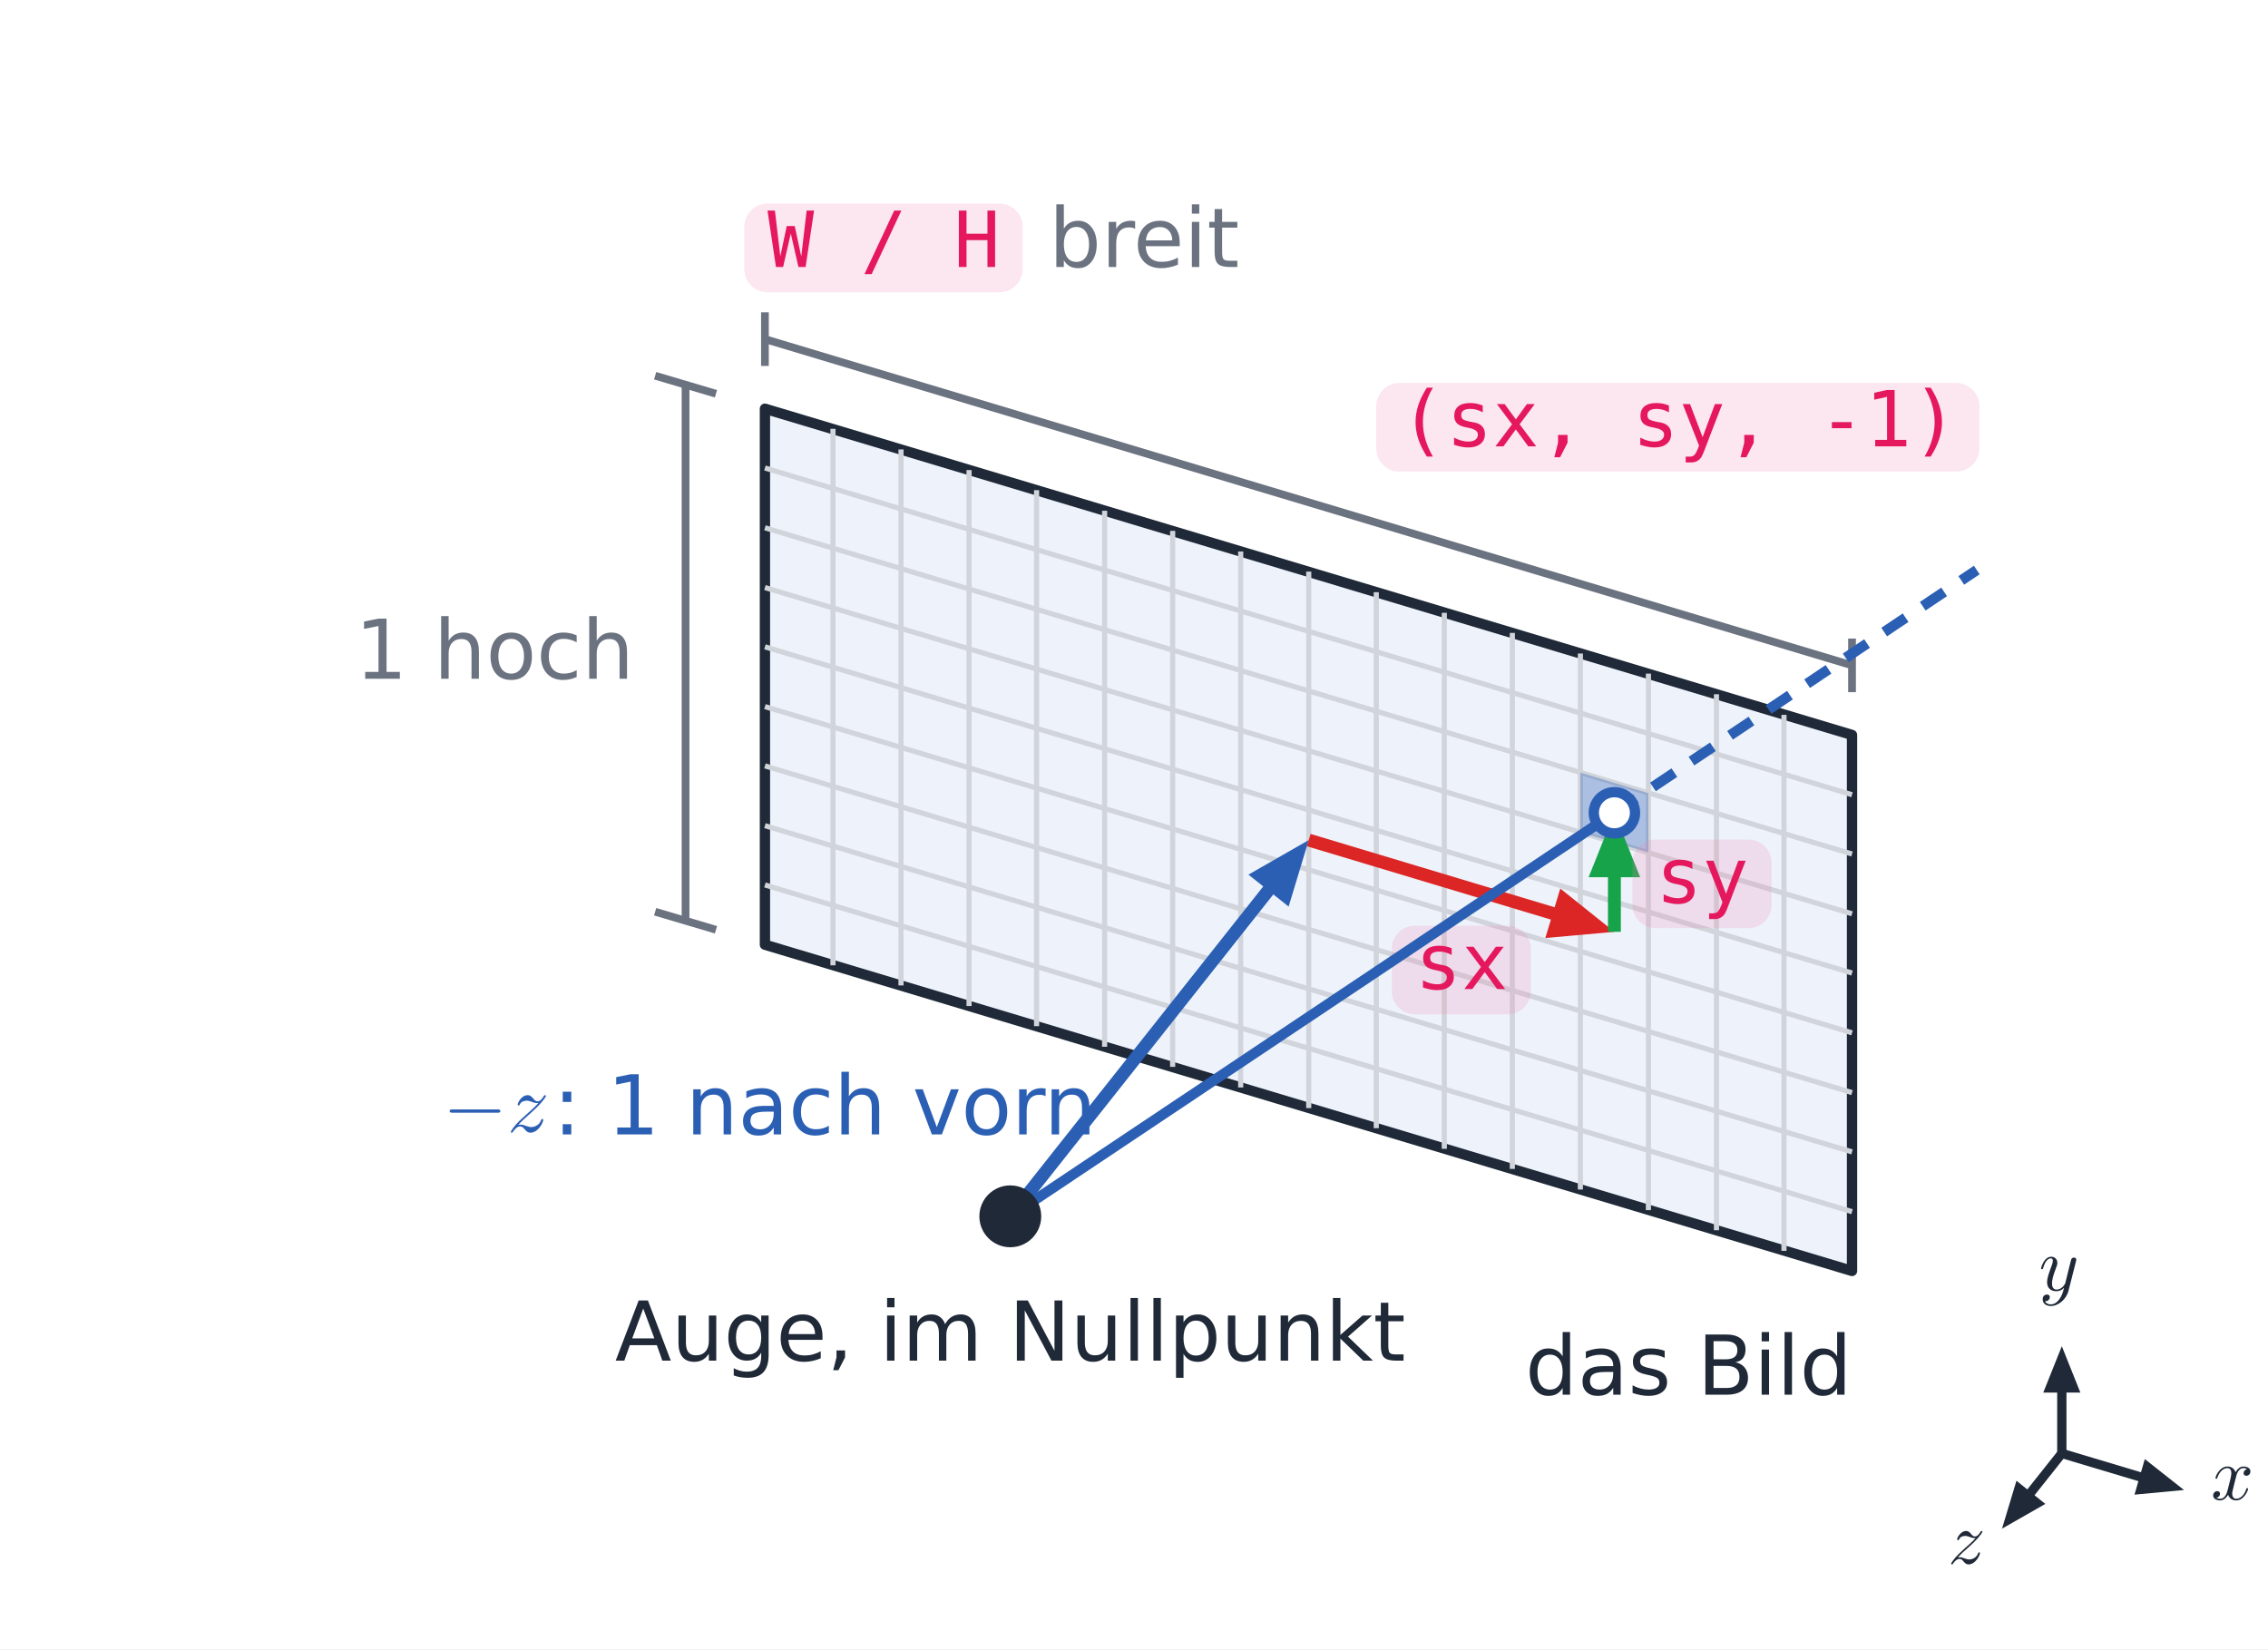
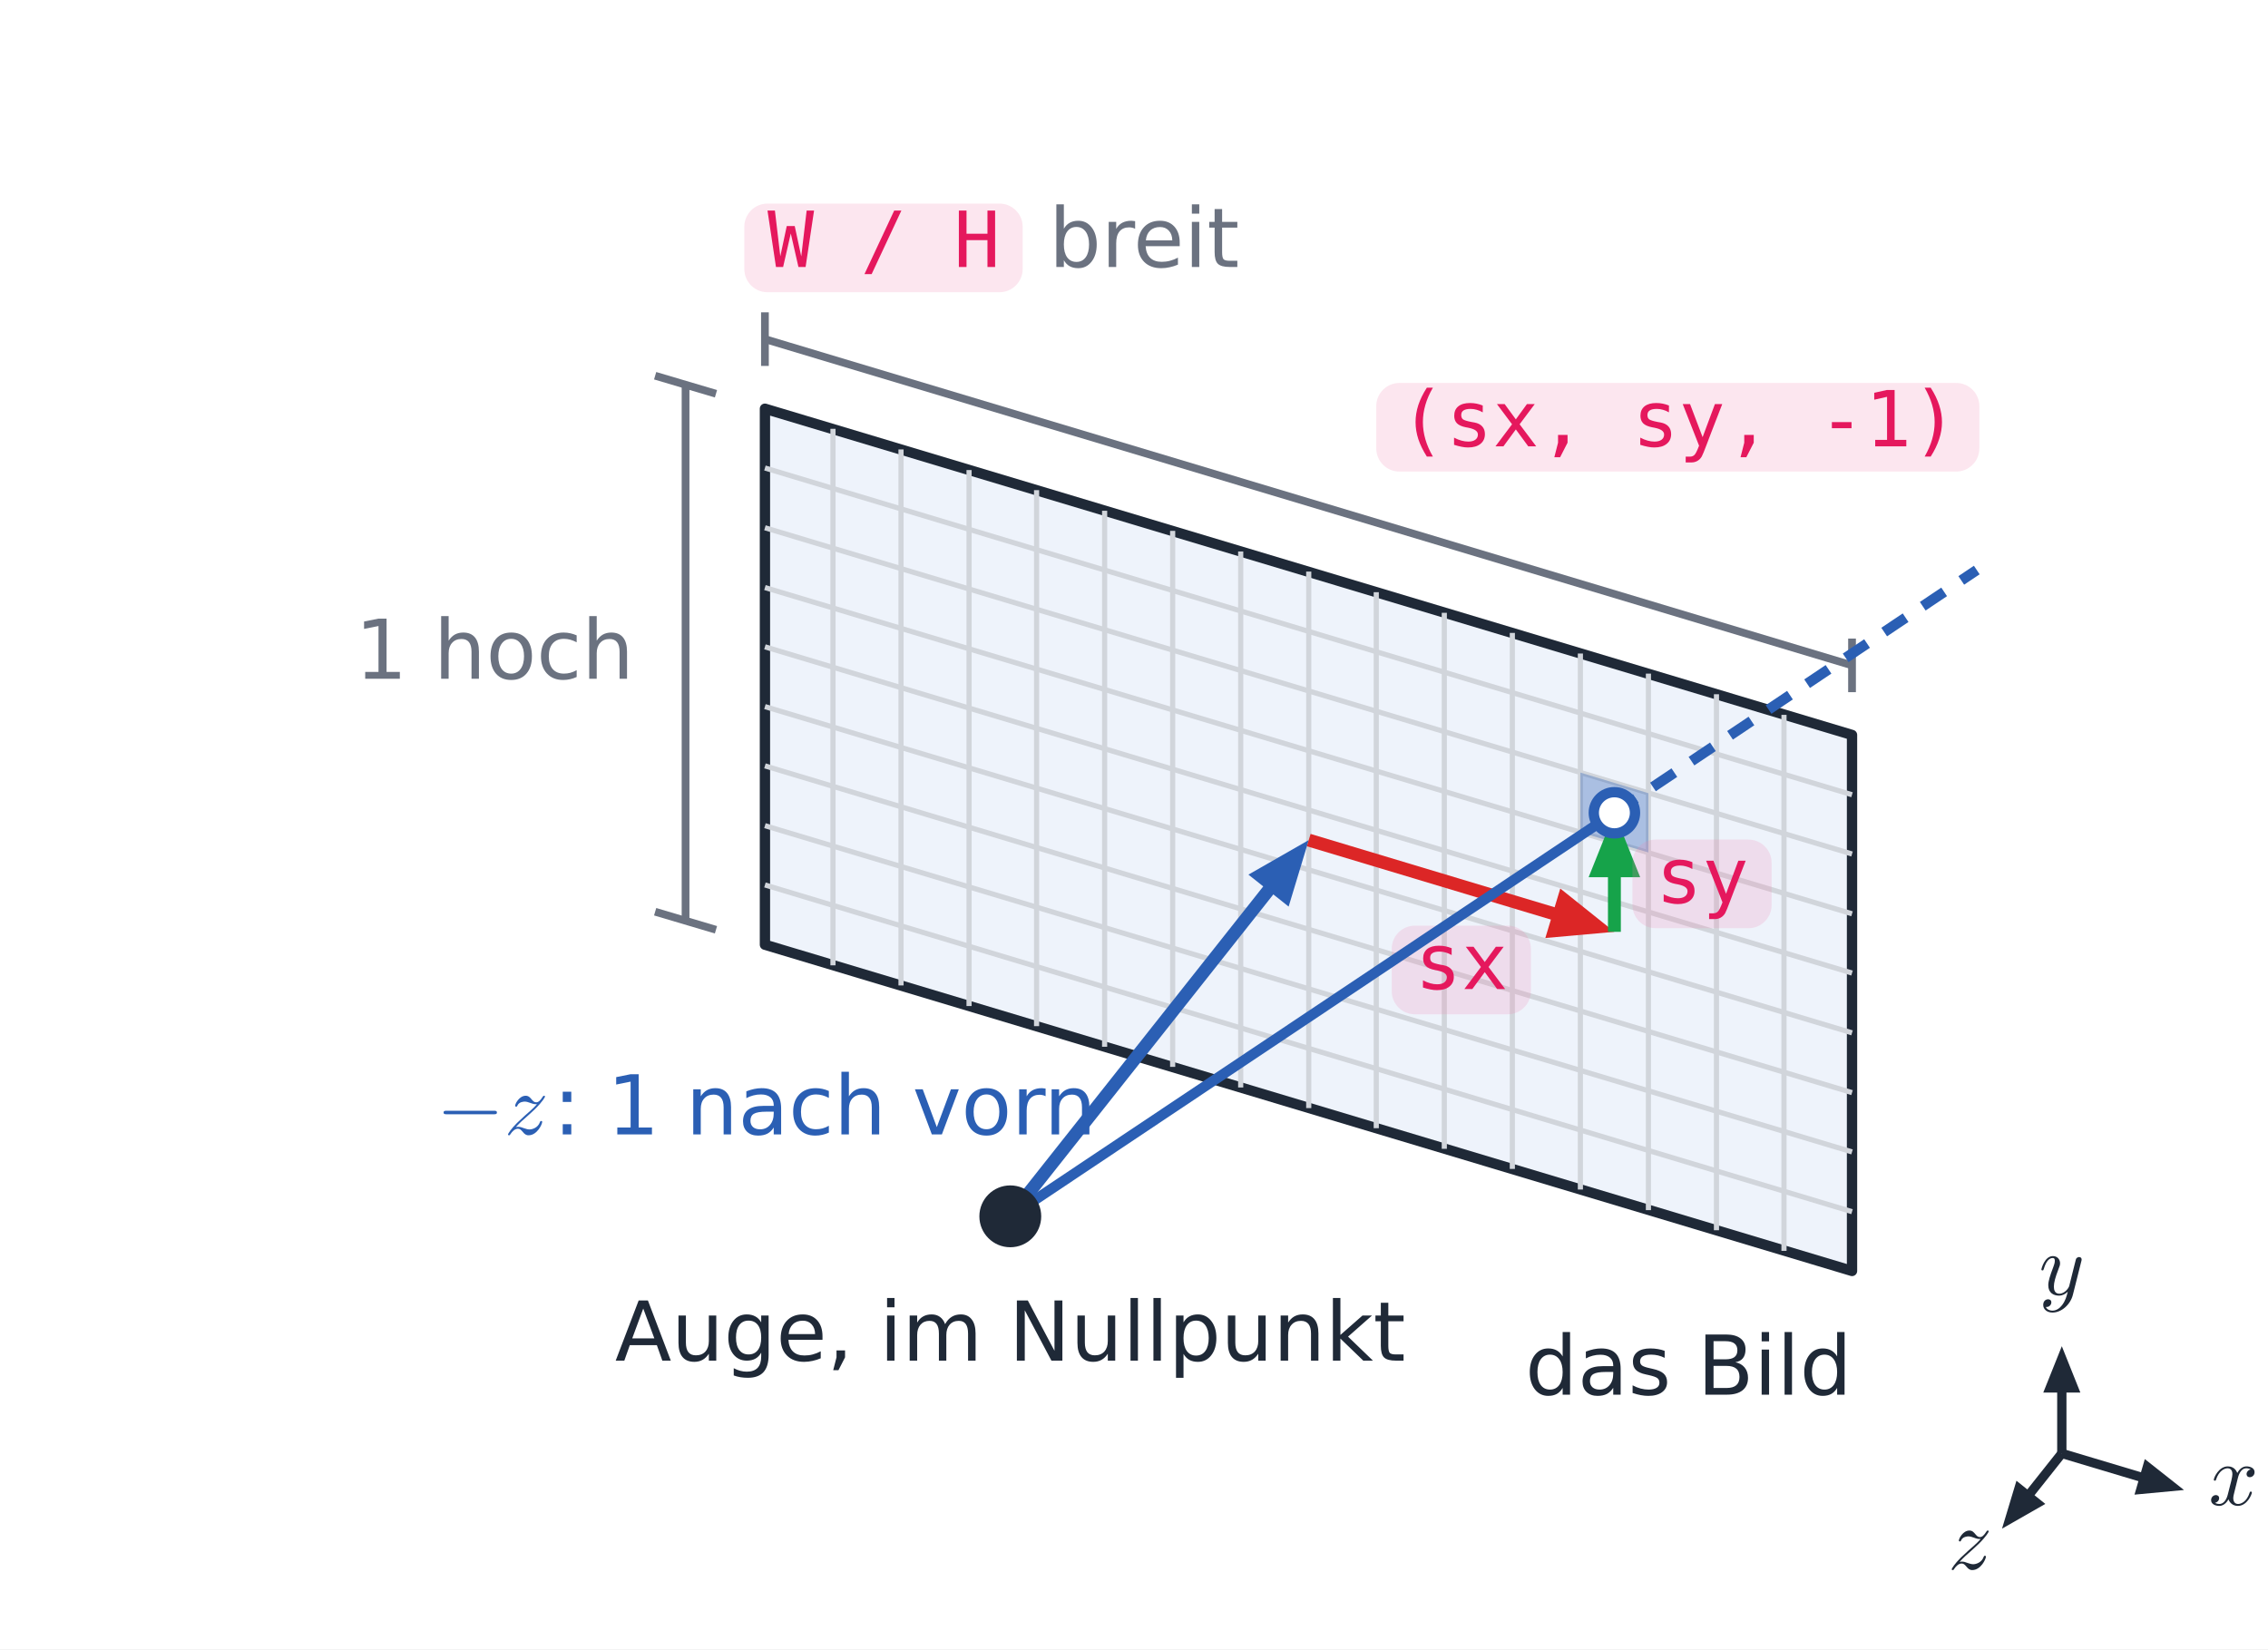
<svg xmlns="http://www.w3.org/2000/svg" xmlns:xlink="http://www.w3.org/1999/xlink" viewBox="0 0 440 320" width="440" height="320" font-family="IBM Plex Sans, DejaVu Sans, sans-serif">
  <rect width="440" height="320" fill="#ffffff" />
  <polygon points="148.4,183.3 359.3,246.6 359.3,142.6 148.4,79.3" fill="#eef3fb" stroke="#1f2937" stroke-width="2" stroke-linejoin="round" />
  <line x1="161.6" y1="187.3" x2="161.6" y2="83.2" stroke="#d1d5db" stroke-width="1" />
  <line x1="174.8" y1="191.2" x2="174.8" y2="87.2" stroke="#d1d5db" stroke-width="1" />
  <line x1="188.0" y1="195.2" x2="188.0" y2="91.2" stroke="#d1d5db" stroke-width="1" />
  <line x1="201.1" y1="199.1" x2="201.1" y2="95.1" stroke="#d1d5db" stroke-width="1" />
  <line x1="214.3" y1="203.1" x2="214.3" y2="99.1" stroke="#d1d5db" stroke-width="1" />
  <line x1="227.5" y1="207.0" x2="227.5" y2="103.0" stroke="#d1d5db" stroke-width="1" />
  <line x1="240.7" y1="211.0" x2="240.7" y2="107.0" stroke="#d1d5db" stroke-width="1" />
  <line x1="253.9" y1="215.0" x2="253.9" y2="110.9" stroke="#d1d5db" stroke-width="1" />
  <line x1="267.0" y1="218.9" x2="267.0" y2="114.9" stroke="#d1d5db" stroke-width="1" />
  <line x1="280.2" y1="222.9" x2="280.2" y2="118.9" stroke="#d1d5db" stroke-width="1" />
  <line x1="293.4" y1="226.8" x2="293.4" y2="122.8" stroke="#d1d5db" stroke-width="1" />
  <line x1="306.6" y1="230.8" x2="306.6" y2="126.8" stroke="#d1d5db" stroke-width="1" />
  <line x1="319.8" y1="234.8" x2="319.8" y2="130.7" stroke="#d1d5db" stroke-width="1" />
  <line x1="333.0" y1="238.7" x2="333.0" y2="134.7" stroke="#d1d5db" stroke-width="1" />
  <line x1="346.1" y1="242.7" x2="346.1" y2="138.7" stroke="#d1d5db" stroke-width="1" />
  <line x1="148.4" y1="171.7" x2="359.3" y2="235.1" stroke="#d1d5db" stroke-width="1" />
  <line x1="148.4" y1="160.2" x2="359.3" y2="223.5" stroke="#d1d5db" stroke-width="1" />
  <line x1="148.4" y1="148.6" x2="359.3" y2="212.0" stroke="#d1d5db" stroke-width="1" />
  <line x1="148.4" y1="137.1" x2="359.3" y2="200.4" stroke="#d1d5db" stroke-width="1" />
  <line x1="148.4" y1="125.5" x2="359.3" y2="188.8" stroke="#d1d5db" stroke-width="1" />
  <line x1="148.4" y1="114.0" x2="359.3" y2="177.3" stroke="#d1d5db" stroke-width="1" />
  <line x1="148.4" y1="102.4" x2="359.3" y2="165.7" stroke="#d1d5db" stroke-width="1" />
  <line x1="148.4" y1="90.8" x2="359.3" y2="154.2" stroke="#d1d5db" stroke-width="1" />
  <polygon points="306.6,161.5 319.8,165.4 319.8,153.9 306.6,149.9" fill="#2b5fb4" fill-opacity="0.35" stroke-linejoin="round" />
  <line x1="148.4" y1="65.8" x2="359.3" y2="129.1" stroke="#6b7280" stroke-width="1.5" />
  <line x1="148.4" y1="60.6" x2="148.4" y2="71.0" stroke="#6b7280" stroke-width="1.5" />
  <line x1="359.3" y1="123.9" x2="359.3" y2="134.3" stroke="#6b7280" stroke-width="1.5" />
  <rect x="144.4" y="39.5" width="54.0" height="17.2" rx="4.5" fill="#f384af" fill-opacity="0.2" />
  <text x="148.9" y="51.8" font-size="15" fill="#e5185d" font-family="'0xProto Nerd Font Mono', 'DejaVu Sans Mono', monospace">W / H</text>
  <text x="198.4" y="51.8" font-size="16" fill="#6b7280" text-anchor="start" xml:space="preserve"> breit</text>
  <line x1="133.0" y1="178.7" x2="133.0" y2="74.7" stroke="#6b7280" stroke-width="1.5" />
  <line x1="138.9" y1="180.4" x2="127.1" y2="176.9" stroke="#6b7280" stroke-width="1.5" />
  <line x1="138.9" y1="76.4" x2="127.1" y2="72.9" stroke="#6b7280" stroke-width="1.5" />
  <text x="123.0" y="131.7" font-size="16" fill="#6b7280" text-anchor="end" xml:space="preserve">1 hoch</text>
  <line x1="196.0" y1="236.0" x2="248.4" y2="169.8" stroke="#2b5fb4" stroke-width="2.5" />
  <polygon points="253.9,163.0 242.2,169.7 250.0,175.9" fill="#2b5fb4" />
  <line x1="253.9" y1="163.0" x2="304.8" y2="178.3" stroke="#dc2626" stroke-width="2.5" />
  <polygon points="313.2,180.8 302.7,172.4 299.8,182.0" fill="#dc2626" />
  <line x1="313.2" y1="180.8" x2="313.2" y2="166.4" stroke="#16a34a" stroke-width="2.5" />
  <polygon points="313.2,157.7 308.2,170.2 318.2,170.2" fill="#16a34a" />
  <rect x="270.0" y="179.6" width="27.0" height="17.2" rx="4.5" fill="#f384af" fill-opacity="0.2" />
  <text x="274.5" y="191.9" font-size="15" fill="#e5185d" font-family="'0xProto Nerd Font Mono', 'DejaVu Sans Mono', monospace">sx</text>
  <rect x="316.7" y="162.9" width="27.0" height="17.2" rx="4.5" fill="#f384af" fill-opacity="0.2" />
  <text x="321.2" y="175.2" font-size="15" fill="#e5185d" font-family="'0xProto Nerd Font Mono', 'DejaVu Sans Mono', monospace">sy</text>
  <line x1="196.0" y1="236.0" x2="313.2" y2="157.7" stroke="#2b5fb4" stroke-width="2" />
  <line x1="313.2" y1="157.7" x2="383.5" y2="110.6" stroke="#2b5fb4" stroke-width="2" stroke-dasharray="5 4" />
  <circle cx="313.2" cy="157.7" r="4.0" fill="#ffffff" stroke="#2b5fb4" stroke-width="2" />
  <rect x="267.0" y="74.3" width="117.0" height="17.2" rx="4.5" fill="#f384af" fill-opacity="0.2" />
  <text x="271.5" y="86.6" font-size="15" fill="#e5185d" font-family="'0xProto Nerd Font Mono', 'DejaVu Sans Mono', monospace">(sx, sy, -1)</text>
  <circle cx="196.0" cy="236.0" r="6.0" fill="#1f2937" />
  <text x="196.0" y="264.0" font-size="16" fill="#1f2937" text-anchor="middle" xml:space="preserve">Auge, im Nullpunkt</text>
-   <g transform="translate(85.50 220.09) scale(1.7) translate(-0 0)" fill="#2b5fb4" stroke="none">
+   <g transform="translate(83.80 220.09) scale(1.7) translate(0.5 0)" fill="#2b5fb4" stroke="none">
    <defs>
-       <g>
-         <g id="m1-glyph-0-0">
-           <path d="M 6.234 -2.172 C 6.391 -2.172 6.562 -2.172 6.562 -2.359 C 6.562 -2.547 6.391 -2.547 6.234 -2.547 L 1.109 -2.547 C 0.953 -2.547 0.781 -2.547 0.781 -2.359 C 0.781 -2.172 0.953 -2.172 1.109 -2.172 Z M 6.234 -2.172 " />
-         </g>
-         <g id="m1-glyph-1-0">
-           <path d="M 1.25 -0.781 C 1.766 -1.328 2.047 -1.562 2.375 -1.859 C 2.375 -1.875 2.969 -2.375 3.312 -2.719 C 4.203 -3.594 4.422 -4.047 4.422 -4.078 C 4.422 -4.172 4.328 -4.172 4.312 -4.172 C 4.25 -4.172 4.219 -4.156 4.172 -4.078 C 3.891 -3.625 3.688 -3.469 3.453 -3.469 C 3.234 -3.469 3.125 -3.609 2.984 -3.766 C 2.797 -3.984 2.641 -4.172 2.328 -4.172 C 1.609 -4.172 1.188 -3.297 1.188 -3.094 C 1.188 -3.047 1.203 -3 1.297 -3 C 1.375 -3 1.406 -3.047 1.422 -3.094 C 1.594 -3.531 2.141 -3.547 2.219 -3.547 C 2.422 -3.547 2.594 -3.484 2.812 -3.406 C 3.188 -3.266 3.297 -3.266 3.547 -3.266 C 3.203 -2.859 2.406 -2.172 2.234 -2.016 L 1.375 -1.234 C 0.734 -0.594 0.406 -0.062 0.406 0.016 C 0.406 0.109 0.5 0.109 0.516 0.109 C 0.594 0.109 0.609 0.078 0.672 -0.016 C 0.891 -0.344 1.172 -0.609 1.469 -0.609 C 1.688 -0.609 1.781 -0.516 2.016 -0.25 C 2.188 -0.047 2.359 0.109 2.625 0.109 C 3.562 0.109 4.109 -1.094 4.109 -1.359 C 4.109 -1.406 4.078 -1.453 4 -1.453 C 3.906 -1.453 3.891 -1.391 3.859 -1.328 C 3.656 -0.703 3.047 -0.531 2.734 -0.531 C 2.547 -0.531 2.375 -0.594 2.172 -0.656 C 1.859 -0.781 1.719 -0.812 1.516 -0.812 C 1.5 -0.812 1.344 -0.812 1.25 -0.781 Z M 1.25 -0.781 " />
-         </g>
-       </g>
-       <clipPath id="m1-clip-0">
-         <path clip-rule="nonzero" d="M 8 1 L 12.406 1 L 12.406 6 L 8 6 Z M 8 1 " />
-       </clipPath>
+       <path id="m1-g1-122" d="M1.325-.827C1.863-1.405 2.152-1.654 2.511-1.963C2.511-1.973 3.128-2.501 3.487-2.859C4.433-3.786 4.653-4.264 4.653-4.304C4.653-4.403 4.563-4.403 4.543-4.403C4.473-4.403 4.443-4.384 4.394-4.294C4.095-3.816 3.885-3.656 3.646-3.656S3.288-3.806 3.138-3.975C2.949-4.204 2.78-4.403 2.451-4.403C1.704-4.403 1.245-3.477 1.245-3.268C1.245-3.218 1.275-3.158 1.365-3.158S1.474-3.208 1.494-3.268C1.684-3.726 2.262-3.736 2.341-3.736C2.55-3.736 2.74-3.666 2.969-3.587C3.367-3.437 3.477-3.437 3.736-3.437C3.377-3.009 2.54-2.291 2.351-2.132L1.455-1.295C.777-.628 .428-.06 .428 .01C.428 .11 .528 .11 .548 .11C.628 .11 .648 .09 .707-.02C.936-.369 1.235-.638 1.554-.638C1.783-.638 1.883-.548 2.132-.259C2.301-.05 2.481 .11 2.77 .11C3.756 .11 4.334-1.156 4.334-1.425C4.334-1.474 4.294-1.524 4.214-1.524C4.125-1.524 4.105-1.465 4.075-1.395C3.846-.747 3.208-.558 2.879-.558C2.68-.558 2.501-.618 2.291-.687C1.953-.817 1.803-.857 1.594-.857C1.574-.857 1.415-.857 1.325-.827Z" />
+       <path id="m1-g0-0" d="M6.565-2.291C6.735-2.291 6.914-2.291 6.914-2.491S6.735-2.69 6.565-2.69H1.176C1.006-2.69 .827-2.69 .827-2.491S1.006-2.291 1.176-2.291H6.565Z" />
    </defs>
-     <g transform="translate(0 -5.8115)">
-       <g>
-         <use xlink:href="#m1-glyph-0-0" x="0.242" y="5.515" />
-       </g>
-       <g clip-path="url(#clip-0)">
-         <g>
-           <use xlink:href="#m1-glyph-1-0" x="7.595" y="5.515" />
-         </g>
-       </g>
+     <g id="m1-page1">
+       <use x="0" y="0" xlink:href="#m1-g0-0" />
+       <use x="7.749" y="0" xlink:href="#m1-g1-122" />
    </g>
  </g>
  <text x="107.3" y="220.1" font-size="16" fill="#2b5fb4" text-anchor="start" xml:space="preserve">: 1 nach vorn</text>
  <text x="359.3" y="270.6" font-size="16" fill="#1f2937" text-anchor="end" xml:space="preserve">das Bild</text>
  <line x1="400.0" y1="282.0" x2="417.7" y2="287.3" stroke="#1f2937" stroke-width="1.8" />
  <polygon points="423.7,289.1 416.1,283.1 414.1,290.0" fill="#1f2937" />
  <g transform="translate(433.31 292.00) scale(1.7) translate(-2.847 0)" fill="#1f2937" stroke="none">
    <defs>
-       <g>
-         <g id="m2-glyph-0-0">
-           <path d="M 2.859 -2.578 C 2.906 -2.797 3.109 -3.594 3.703 -3.594 C 3.75 -3.594 3.953 -3.594 4.125 -3.484 C 3.891 -3.438 3.719 -3.219 3.719 -3.016 C 3.719 -2.875 3.812 -2.719 4.047 -2.719 C 4.234 -2.719 4.5 -2.875 4.5 -3.219 C 4.5 -3.656 4 -3.781 3.703 -3.781 C 3.219 -3.781 2.922 -3.328 2.812 -3.125 C 2.594 -3.688 2.141 -3.781 1.891 -3.781 C 1 -3.781 0.516 -2.672 0.516 -2.469 C 0.516 -2.375 0.594 -2.375 0.609 -2.375 C 0.688 -2.375 0.703 -2.391 0.719 -2.469 C 1.016 -3.375 1.578 -3.594 1.875 -3.594 C 2.031 -3.594 2.328 -3.516 2.328 -3.016 C 2.328 -2.75 2.188 -2.172 1.875 -0.984 C 1.734 -0.453 1.438 -0.094 1.062 -0.094 C 1.016 -0.094 0.812 -0.094 0.625 -0.203 C 0.844 -0.25 1.031 -0.422 1.031 -0.672 C 1.031 -0.891 0.844 -0.969 0.719 -0.969 C 0.469 -0.969 0.25 -0.75 0.25 -0.469 C 0.25 -0.078 0.672 0.094 1.047 0.094 C 1.609 0.094 1.922 -0.5 1.953 -0.562 C 2.047 -0.234 2.359 0.094 2.875 0.094 C 3.75 0.094 4.234 -1.016 4.234 -1.219 C 4.234 -1.312 4.156 -1.312 4.141 -1.312 C 4.062 -1.312 4.047 -1.281 4.031 -1.219 C 3.75 -0.297 3.156 -0.094 2.891 -0.094 C 2.562 -0.094 2.422 -0.375 2.422 -0.656 C 2.422 -0.844 2.469 -1.031 2.562 -1.406 Z M 2.859 -2.578 " />
-         </g>
-       </g>
-       <clipPath id="m2-clip-0">
-         <path clip-rule="nonzero" d="M 0.273 0 L 5 0 L 5 3.68 L 0.273 3.68 Z M 0.273 0 " />
-       </clipPath>
+       <path id="m2-g0-120" d="M3.328-3.009C3.387-3.268 3.616-4.184 4.314-4.184C4.364-4.184 4.603-4.184 4.812-4.055C4.533-4.005 4.334-3.756 4.334-3.517C4.334-3.357 4.443-3.168 4.712-3.168C4.932-3.168 5.25-3.347 5.25-3.746C5.25-4.264 4.663-4.403 4.324-4.403C3.746-4.403 3.397-3.875 3.278-3.646C3.029-4.304 2.491-4.403 2.202-4.403C1.166-4.403 .598-3.118 .598-2.869C.598-2.77 .697-2.77 .717-2.77C.797-2.77 .827-2.79 .847-2.879C1.186-3.935 1.843-4.184 2.182-4.184C2.371-4.184 2.72-4.095 2.72-3.517C2.72-3.208 2.55-2.54 2.182-1.146C2.022-.528 1.674-.11 1.235-.11C1.176-.11 .946-.11 .737-.239C.986-.289 1.205-.498 1.205-.777C1.205-1.046 .986-1.126 .837-1.126C.538-1.126 .289-.867 .289-.548C.289-.09 .787 .11 1.225 .11C1.883 .11 2.242-.588 2.271-.648C2.391-.279 2.75 .11 3.347 .11C4.374 .11 4.941-1.176 4.941-1.425C4.941-1.524 4.852-1.524 4.822-1.524C4.732-1.524 4.712-1.484 4.692-1.415C4.364-.349 3.686-.11 3.367-.11C2.979-.11 2.819-.428 2.819-.767C2.819-.986 2.879-1.205 2.989-1.644L3.328-3.009Z" />
    </defs>
-     <g transform="translate(0 -4.2895)">
-       <g clip-path="url(#clip-0)">
-         <g>
-           <use xlink:href="#m2-glyph-0-0" x="0.274" y="3.679" />
-         </g>
-       </g>
+     <g id="m2-page1">
+       <use x="0" y="0" xlink:href="#m2-g0-120" />
    </g>
  </g>
  <line x1="400.0" y1="282.0" x2="400.0" y2="267.5" stroke="#1f2937" stroke-width="1.8" />
  <polygon points="400.0,261.2 396.4,270.2 403.6,270.2" fill="#1f2937" />
  <g transform="translate(400.00 251.20) scale(1.7) translate(-2.621 0)" fill="#1f2937" stroke="none">
    <defs>
-       <g>
-         <g id="m3-glyph-0-0">
-           <path d="M 4.234 -3.312 C 4.266 -3.438 4.266 -3.453 4.266 -3.516 C 4.266 -3.672 4.141 -3.75 4.016 -3.75 C 3.922 -3.75 3.781 -3.703 3.703 -3.562 C 3.688 -3.531 3.625 -3.25 3.578 -3.094 C 3.531 -2.875 3.469 -2.641 3.406 -2.406 L 3.016 -0.828 C 2.984 -0.703 2.609 -0.094 2.031 -0.094 C 1.594 -0.094 1.5 -0.484 1.5 -0.797 C 1.5 -1.203 1.641 -1.734 1.938 -2.5 C 2.078 -2.859 2.109 -2.953 2.109 -3.141 C 2.109 -3.531 1.844 -3.844 1.406 -3.844 C 0.578 -3.844 0.25 -2.578 0.25 -2.5 C 0.25 -2.422 0.344 -2.422 0.359 -2.422 C 0.438 -2.422 0.453 -2.438 0.5 -2.578 C 0.734 -3.391 1.078 -3.656 1.375 -3.656 C 1.438 -3.656 1.594 -3.656 1.594 -3.375 C 1.594 -3.156 1.5 -2.938 1.438 -2.766 C 1.094 -1.844 0.938 -1.344 0.938 -0.938 C 0.938 -0.172 1.484 0.094 2 0.094 C 2.344 0.094 2.641 -0.047 2.875 -0.297 C 2.766 0.156 2.656 0.578 2.312 1.047 C 2.094 1.344 1.766 1.594 1.359 1.594 C 1.234 1.594 0.844 1.562 0.703 1.234 C 0.828 1.234 0.953 1.234 1.078 1.125 C 1.156 1.047 1.25 0.938 1.25 0.766 C 1.25 0.5 1.016 0.469 0.922 0.469 C 0.719 0.469 0.438 0.594 0.438 1.031 C 0.438 1.469 0.812 1.781 1.359 1.781 C 2.25 1.781 3.156 0.984 3.391 0.016 Z M 4.234 -3.312 " />
-         </g>
-       </g>
-       <clipPath id="m3-clip-0">
-         <path clip-rule="nonzero" d="M 0 0.055 L 4.578 0.055 L 4.578 5.496 L 0 5.496 Z M 0 0.055 " />
-       </clipPath>
+       <path id="m3-g0-121" d="M4.842-3.796C4.882-3.935 4.882-3.955 4.882-4.025C4.882-4.204 4.742-4.294 4.593-4.294C4.493-4.294 4.334-4.234 4.244-4.085C4.224-4.035 4.144-3.726 4.105-3.547C4.035-3.288 3.965-3.019 3.905-2.75L3.457-.956C3.417-.807 2.989-.11 2.331-.11C1.823-.11 1.714-.548 1.714-.917C1.714-1.375 1.883-1.993 2.222-2.869C2.381-3.278 2.421-3.387 2.421-3.587C2.421-4.035 2.102-4.403 1.604-4.403C.658-4.403 .289-2.959 .289-2.869C.289-2.77 .389-2.77 .408-2.77C.508-2.77 .518-2.79 .568-2.949C.837-3.885 1.235-4.184 1.574-4.184C1.654-4.184 1.823-4.184 1.823-3.866C1.823-3.616 1.724-3.357 1.654-3.168C1.255-2.112 1.076-1.544 1.076-1.076C1.076-.189 1.704 .11 2.291 .11C2.68 .11 3.019-.06 3.298-.339C3.168 .179 3.049 .667 2.65 1.196C2.391 1.534 2.012 1.823 1.554 1.823C1.415 1.823 .966 1.793 .797 1.405C.956 1.405 1.086 1.405 1.225 1.285C1.325 1.196 1.425 1.066 1.425 .877C1.425 .568 1.156 .528 1.056 .528C.827 .528 .498 .687 .498 1.176C.498 1.674 .936 2.042 1.554 2.042C2.58 2.042 3.606 1.136 3.885 .01L4.842-3.796Z" />
    </defs>
-     <g transform="translate(0 -4.2895)">
-       <g clip-path="url(#clip-0)">
-         <g>
-           <use xlink:href="#m3-glyph-0-0" x="0" y="3.804" />
-         </g>
-       </g>
+     <g id="m3-page1">
+       <use x="0" y="0" xlink:href="#m3-g0-121" />
    </g>
  </g>
  <line x1="400.0" y1="282.0" x2="392.3" y2="291.7" stroke="#1f2937" stroke-width="1.8" />
  <polygon points="388.4,296.6 396.8,291.8 391.2,287.3" fill="#1f2937" />
  <g transform="translate(382.22 304.45) scale(1.7) translate(-2.5356 0)" fill="#1f2937" stroke="none">
    <defs>
-       <g>
-         <g id="m4-glyph-0-0">
-           <path d="M 1.125 -0.703 C 1.578 -1.188 1.812 -1.391 2.125 -1.656 C 2.125 -1.672 2.641 -2.109 2.953 -2.422 C 3.75 -3.203 3.938 -3.609 3.938 -3.641 C 3.938 -3.719 3.859 -3.719 3.844 -3.719 C 3.781 -3.719 3.75 -3.703 3.719 -3.625 C 3.469 -3.219 3.281 -3.094 3.078 -3.094 C 2.875 -3.094 2.781 -3.219 2.656 -3.359 C 2.5 -3.547 2.344 -3.719 2.078 -3.719 C 1.438 -3.719 1.047 -2.938 1.047 -2.766 C 1.047 -2.719 1.078 -2.672 1.156 -2.672 C 1.234 -2.672 1.25 -2.719 1.266 -2.766 C 1.422 -3.156 1.906 -3.156 1.984 -3.156 C 2.156 -3.156 2.312 -3.094 2.516 -3.031 C 2.844 -2.906 2.938 -2.906 3.156 -2.906 C 2.859 -2.547 2.141 -1.938 1.984 -1.797 L 1.234 -1.094 C 0.656 -0.531 0.359 -0.047 0.359 0.016 C 0.359 0.094 0.453 0.094 0.469 0.094 C 0.531 0.094 0.547 0.078 0.594 -0.016 C 0.797 -0.312 1.047 -0.531 1.312 -0.531 C 1.5 -0.531 1.594 -0.469 1.797 -0.219 C 1.953 -0.047 2.094 0.094 2.344 0.094 C 3.172 0.094 3.656 -0.984 3.656 -1.203 C 3.656 -1.25 3.625 -1.281 3.562 -1.281 C 3.484 -1.281 3.469 -1.234 3.438 -1.172 C 3.25 -0.625 2.719 -0.469 2.438 -0.469 C 2.266 -0.469 2.109 -0.516 1.938 -0.578 C 1.656 -0.688 1.531 -0.719 1.344 -0.719 C 1.328 -0.719 1.203 -0.719 1.125 -0.703 Z M 1.125 -0.703 " />
-         </g>
-       </g>
-       <clipPath id="m4-clip-0">
-         <path clip-rule="nonzero" d="M 0 0.031 L 4 0.031 L 4 3.656 L 0 3.656 Z M 0 0.031 " />
-       </clipPath>
+       <path id="m4-g0-122" d="M1.325-.827C1.863-1.405 2.152-1.654 2.511-1.963C2.511-1.973 3.128-2.501 3.487-2.859C4.433-3.786 4.653-4.264 4.653-4.304C4.653-4.403 4.563-4.403 4.543-4.403C4.473-4.403 4.443-4.384 4.394-4.294C4.095-3.816 3.885-3.656 3.646-3.656S3.288-3.806 3.138-3.975C2.949-4.204 2.78-4.403 2.451-4.403C1.704-4.403 1.245-3.477 1.245-3.268C1.245-3.218 1.275-3.158 1.365-3.158S1.474-3.208 1.494-3.268C1.684-3.726 2.262-3.736 2.341-3.736C2.55-3.736 2.74-3.666 2.969-3.587C3.367-3.437 3.477-3.437 3.736-3.437C3.377-3.009 2.54-2.291 2.351-2.132L1.455-1.295C.777-.628 .428-.06 .428 .01C.428 .11 .528 .11 .548 .11C.628 .11 .648 .09 .707-.02C.936-.369 1.235-.638 1.554-.638C1.783-.638 1.883-.548 2.132-.259C2.301-.05 2.481 .11 2.77 .11C3.756 .11 4.334-1.156 4.334-1.425C4.334-1.474 4.294-1.524 4.214-1.524C4.125-1.524 4.105-1.465 4.075-1.395C3.846-.747 3.208-.558 2.879-.558C2.68-.558 2.501-.618 2.291-.687C1.953-.817 1.803-.857 1.594-.857C1.574-.857 1.415-.857 1.325-.827Z" />
    </defs>
-     <g transform="translate(0 -4.2895)">
-       <g clip-path="url(#clip-0)">
-         <g>
-           <use xlink:href="#m4-glyph-0-0" x="0" y="3.657" />
-         </g>
-       </g>
+     <g id="m4-page1">
+       <use x="0" y="0" xlink:href="#m4-g0-122" />
    </g>
  </g>
</svg>
